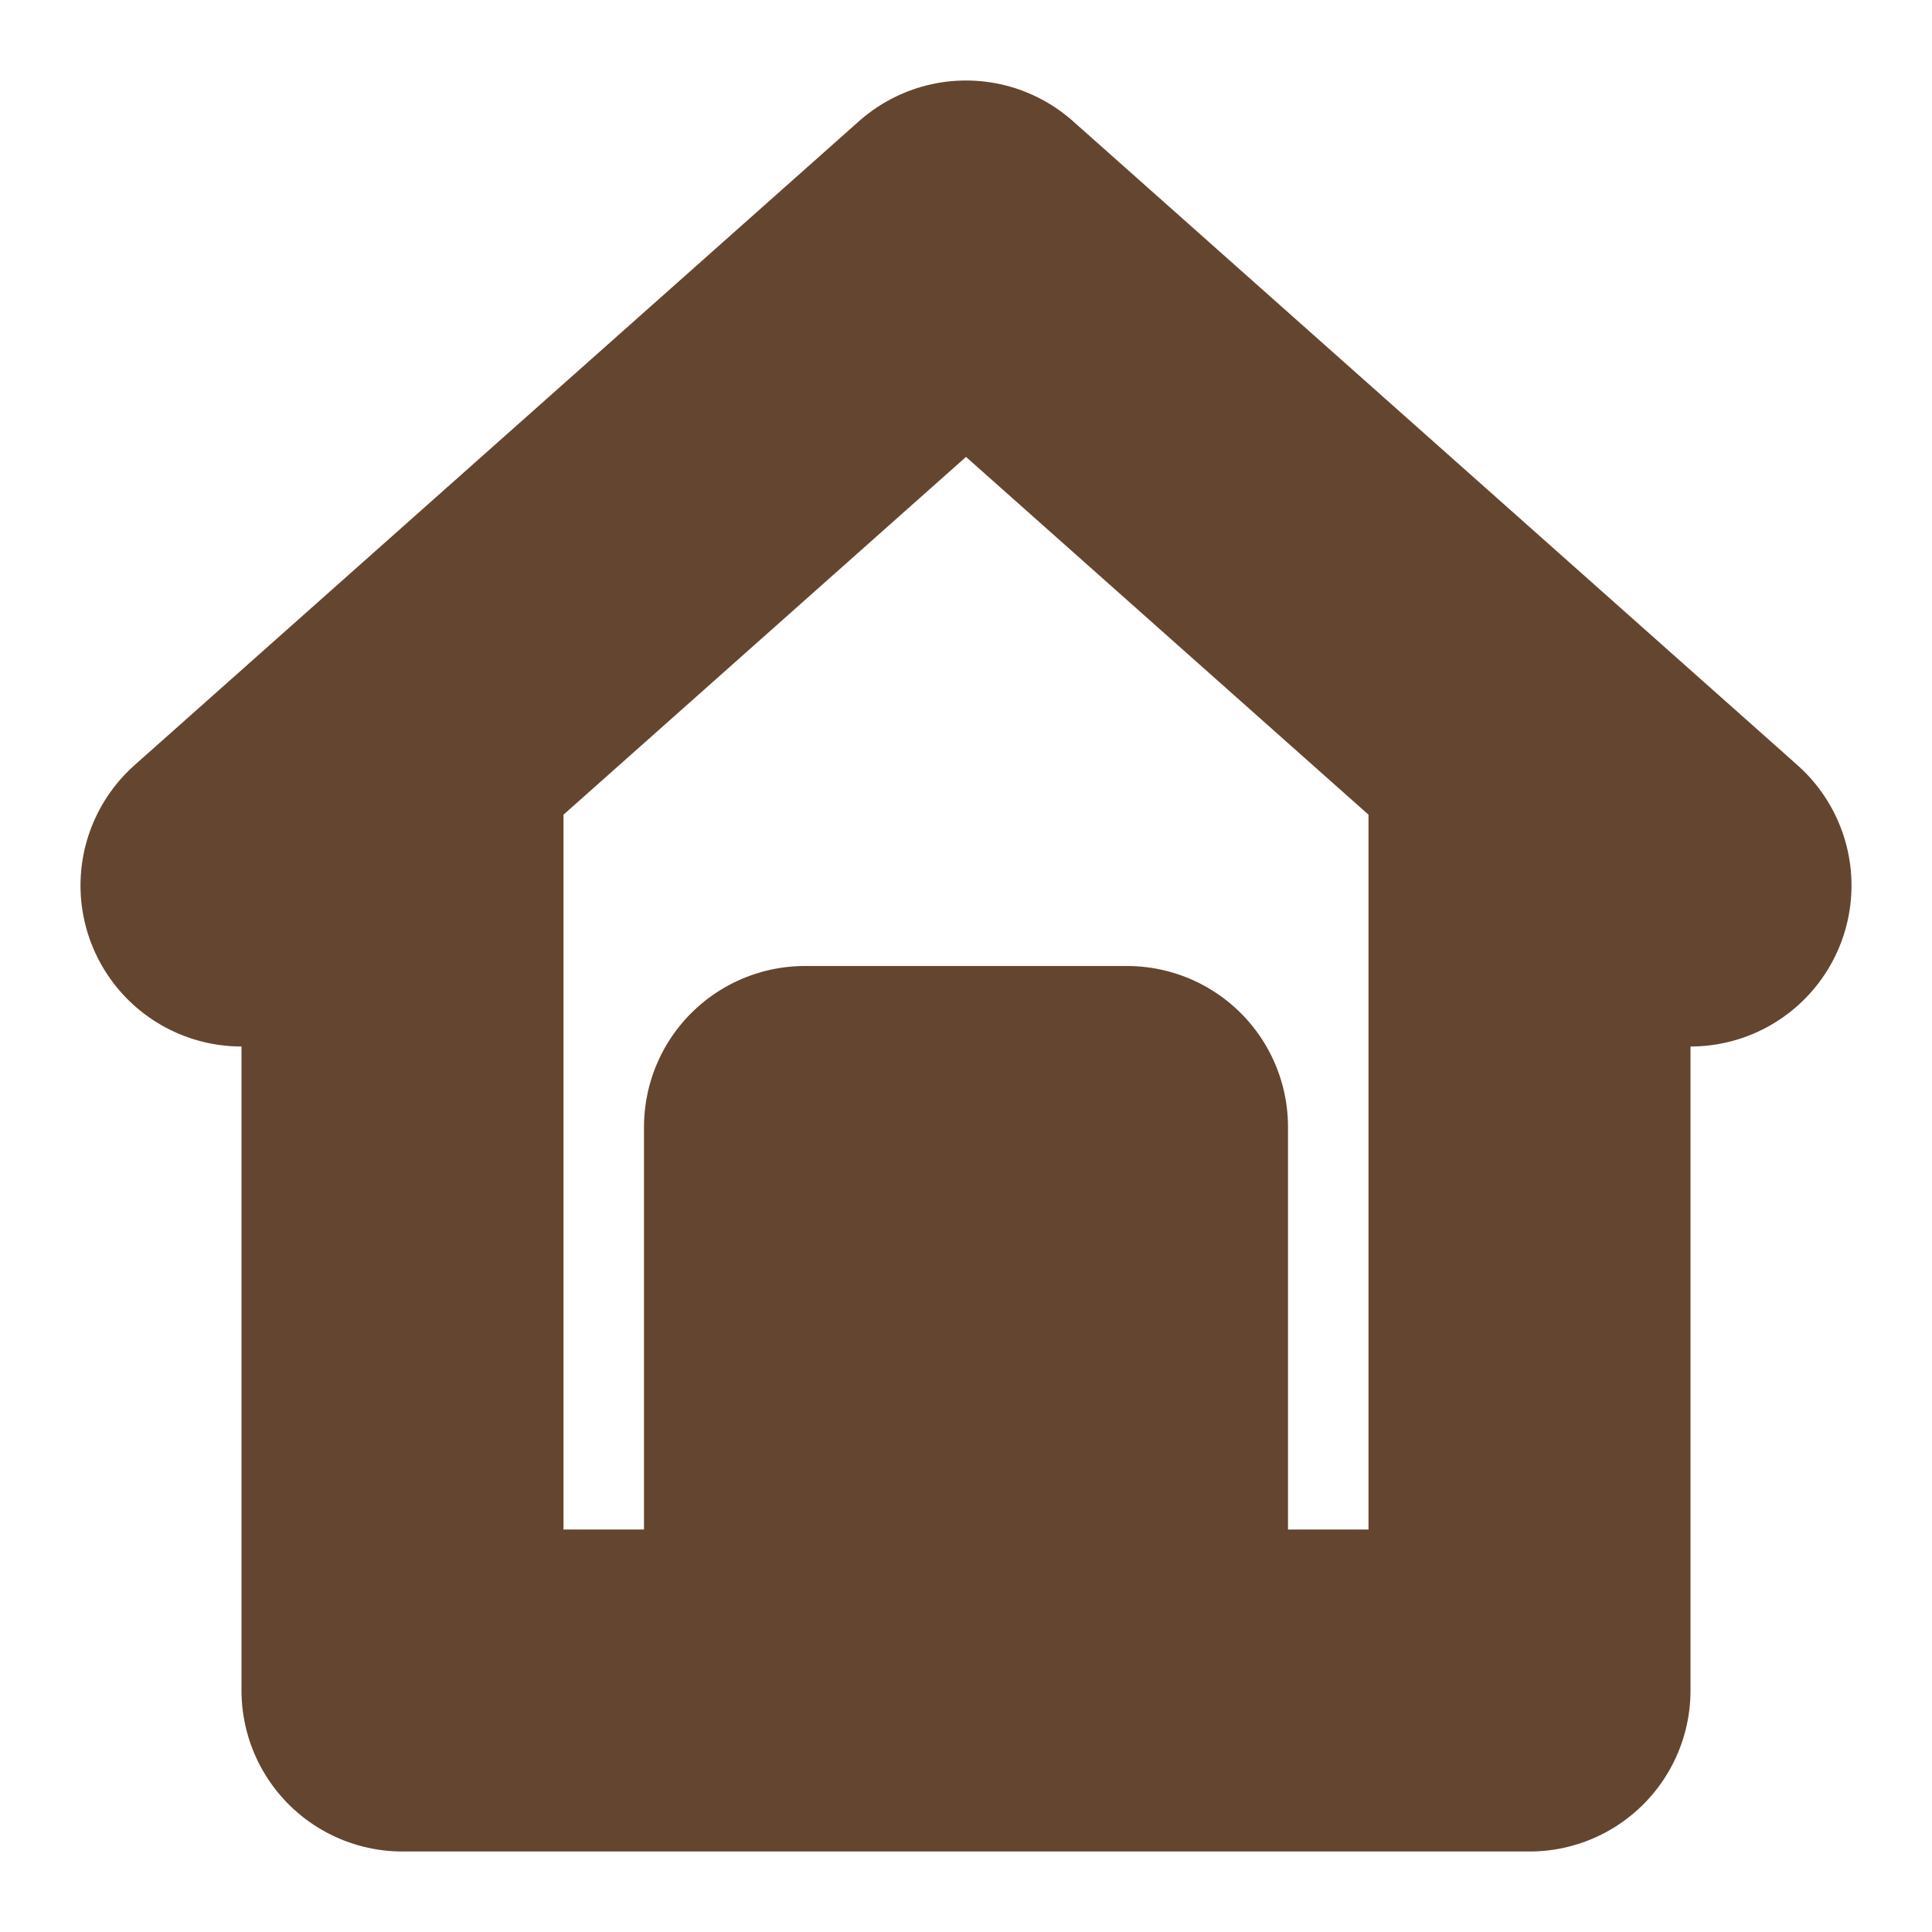
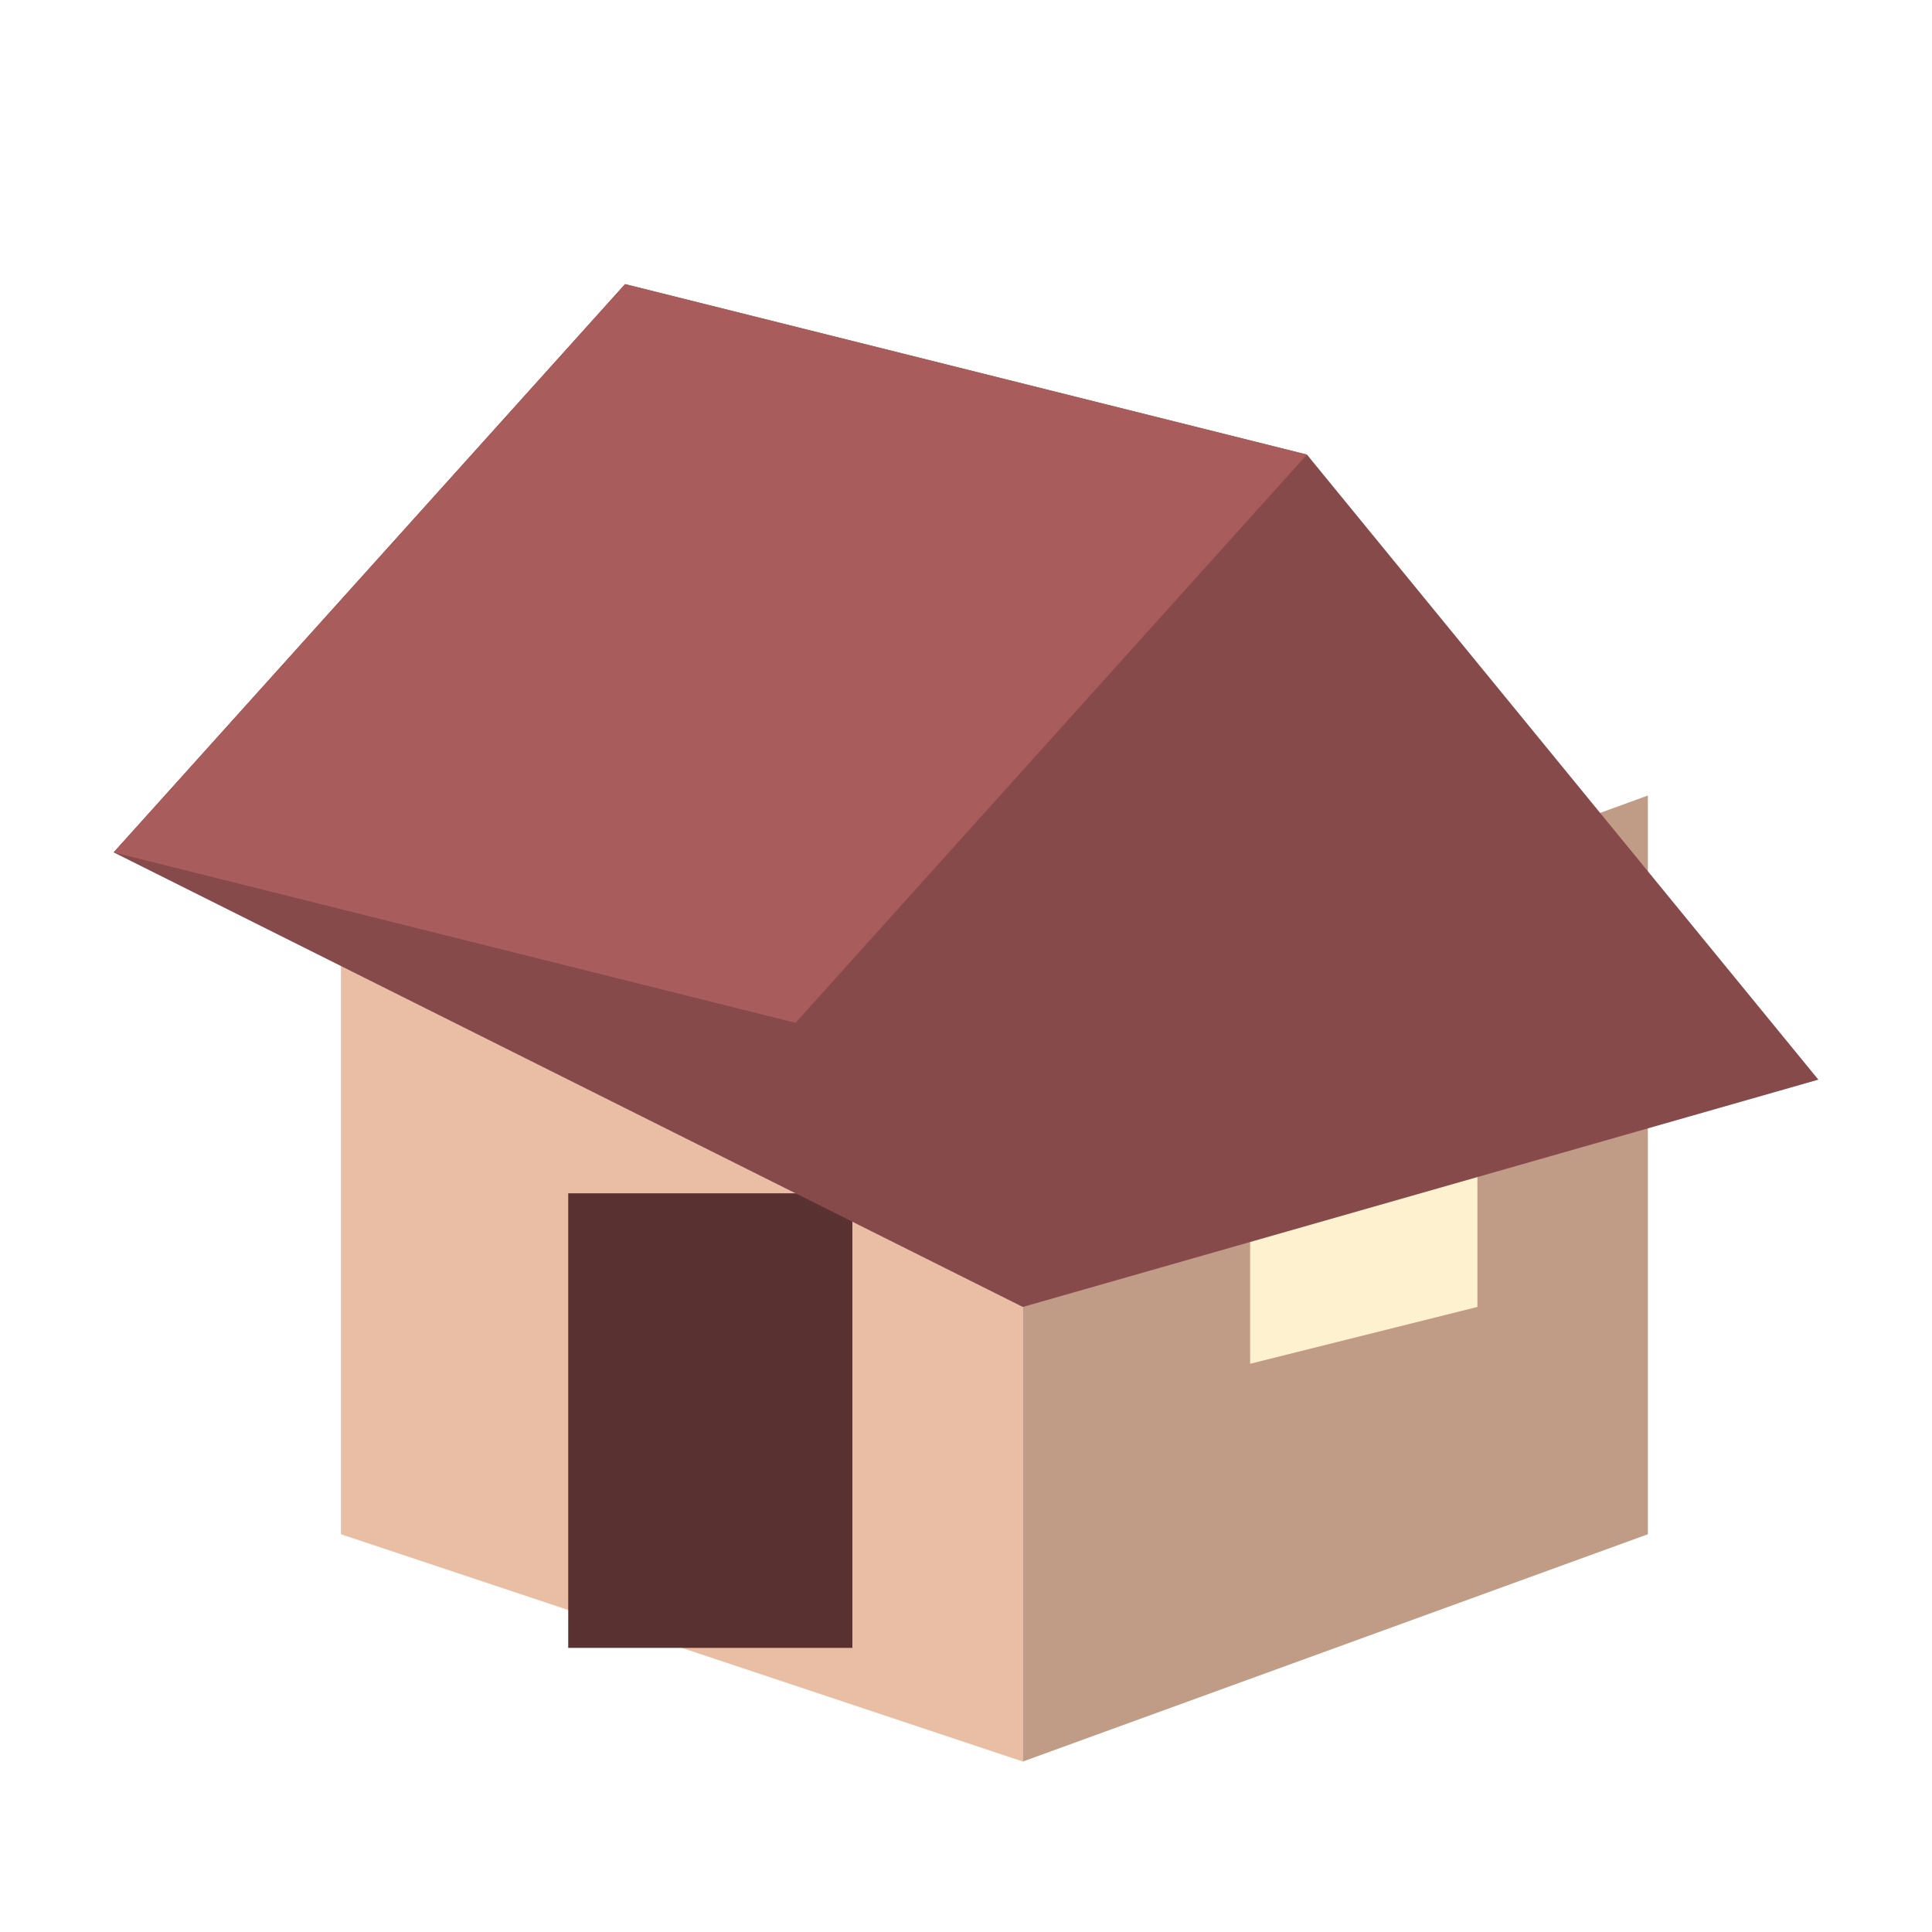
- <svg xmlns="http://www.w3.org/2000/svg" width="24" height="24" viewBox="0 0 24 24">
-   <path d="M3 11 12 3l9 8M5 10v11h14V10M10 21v-7h4v7" fill="none" stroke="#64452f" stroke-width="4" stroke-linecap="round" stroke-linejoin="round" />
+ <svg xmlns="http://www.w3.org/2000/svg" width="34" height="34" viewBox="0 0 34 34">
+   <polygon points="6,15 18,18 18,31 6,27" fill="#eabea4" />
+   <polygon points="18,18 29,14 29,27 18,31" fill="#c09c86" />
+   <rect x="10.0" y="21.0" width="5.0" height="8.0" fill="#593130" />
+   <polygon points="22,20 26,19 26,23 22,24" fill="#fef1cf" />
+   <polygon points="2,15 11,5 23,8 32,19 18,23" fill="#864a4a" />
+   <polygon points="2,15 11,5 23,8 14,18" fill="#a85c5c" />
</svg>
